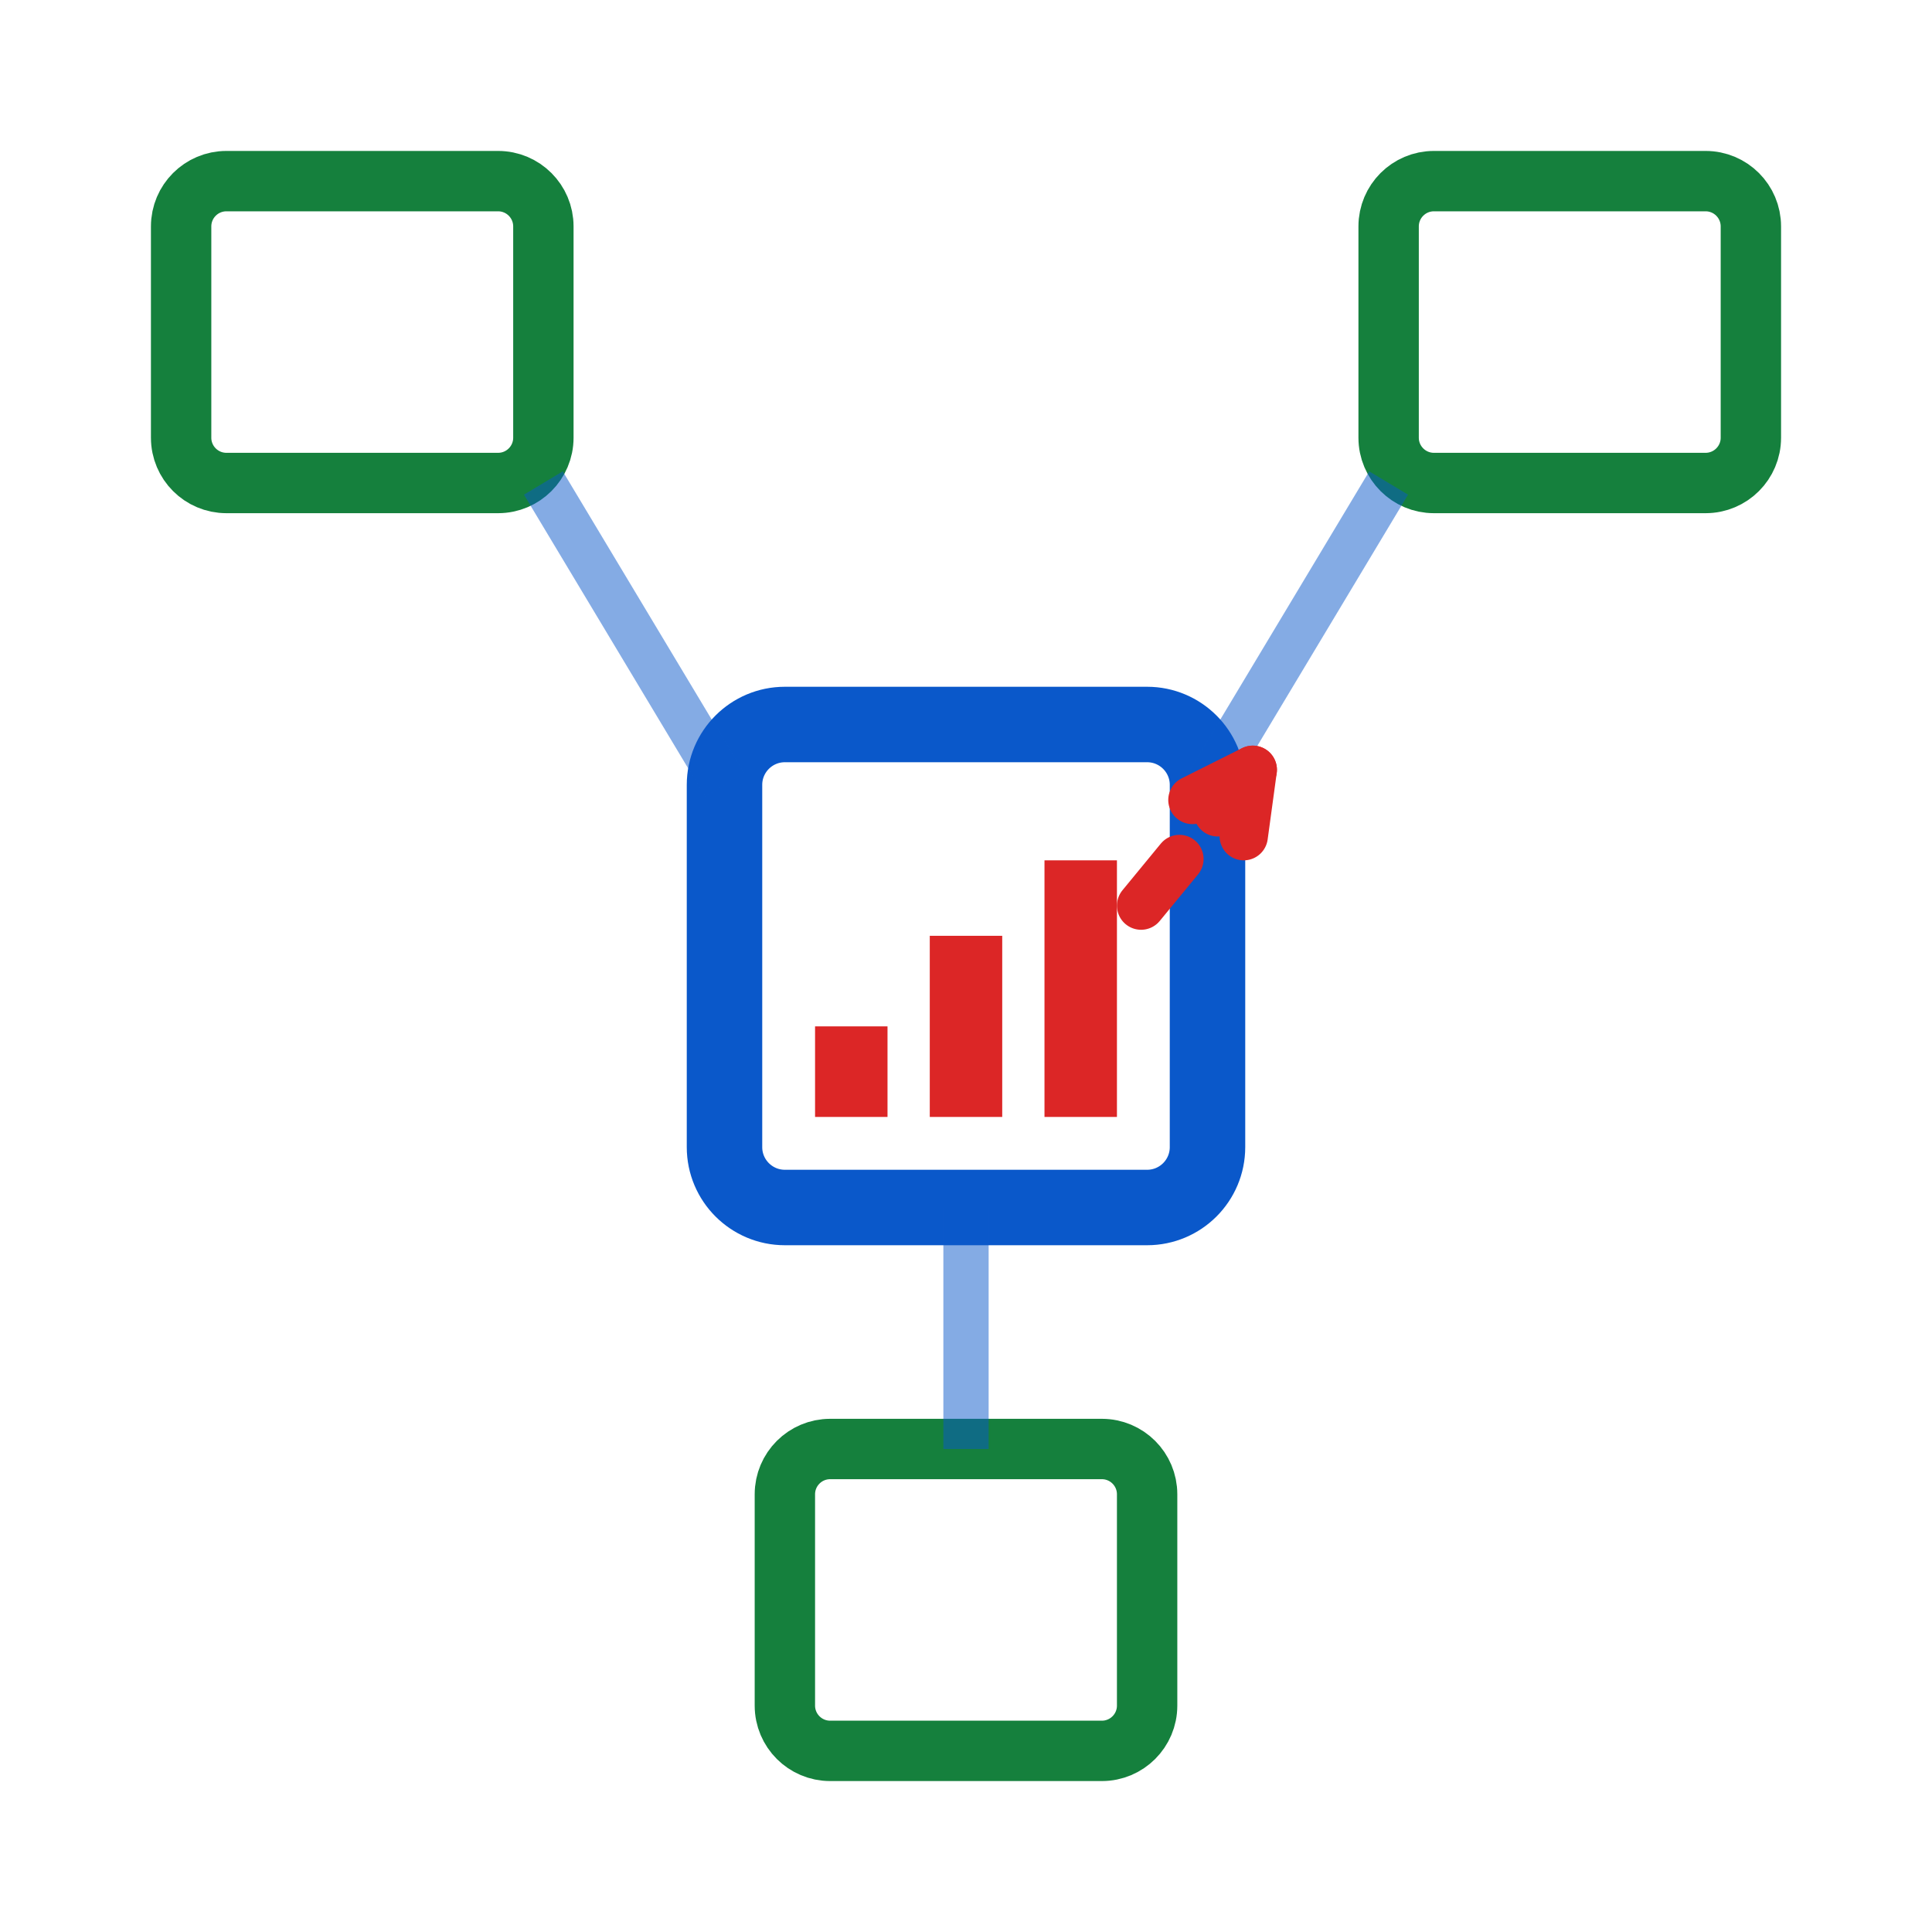
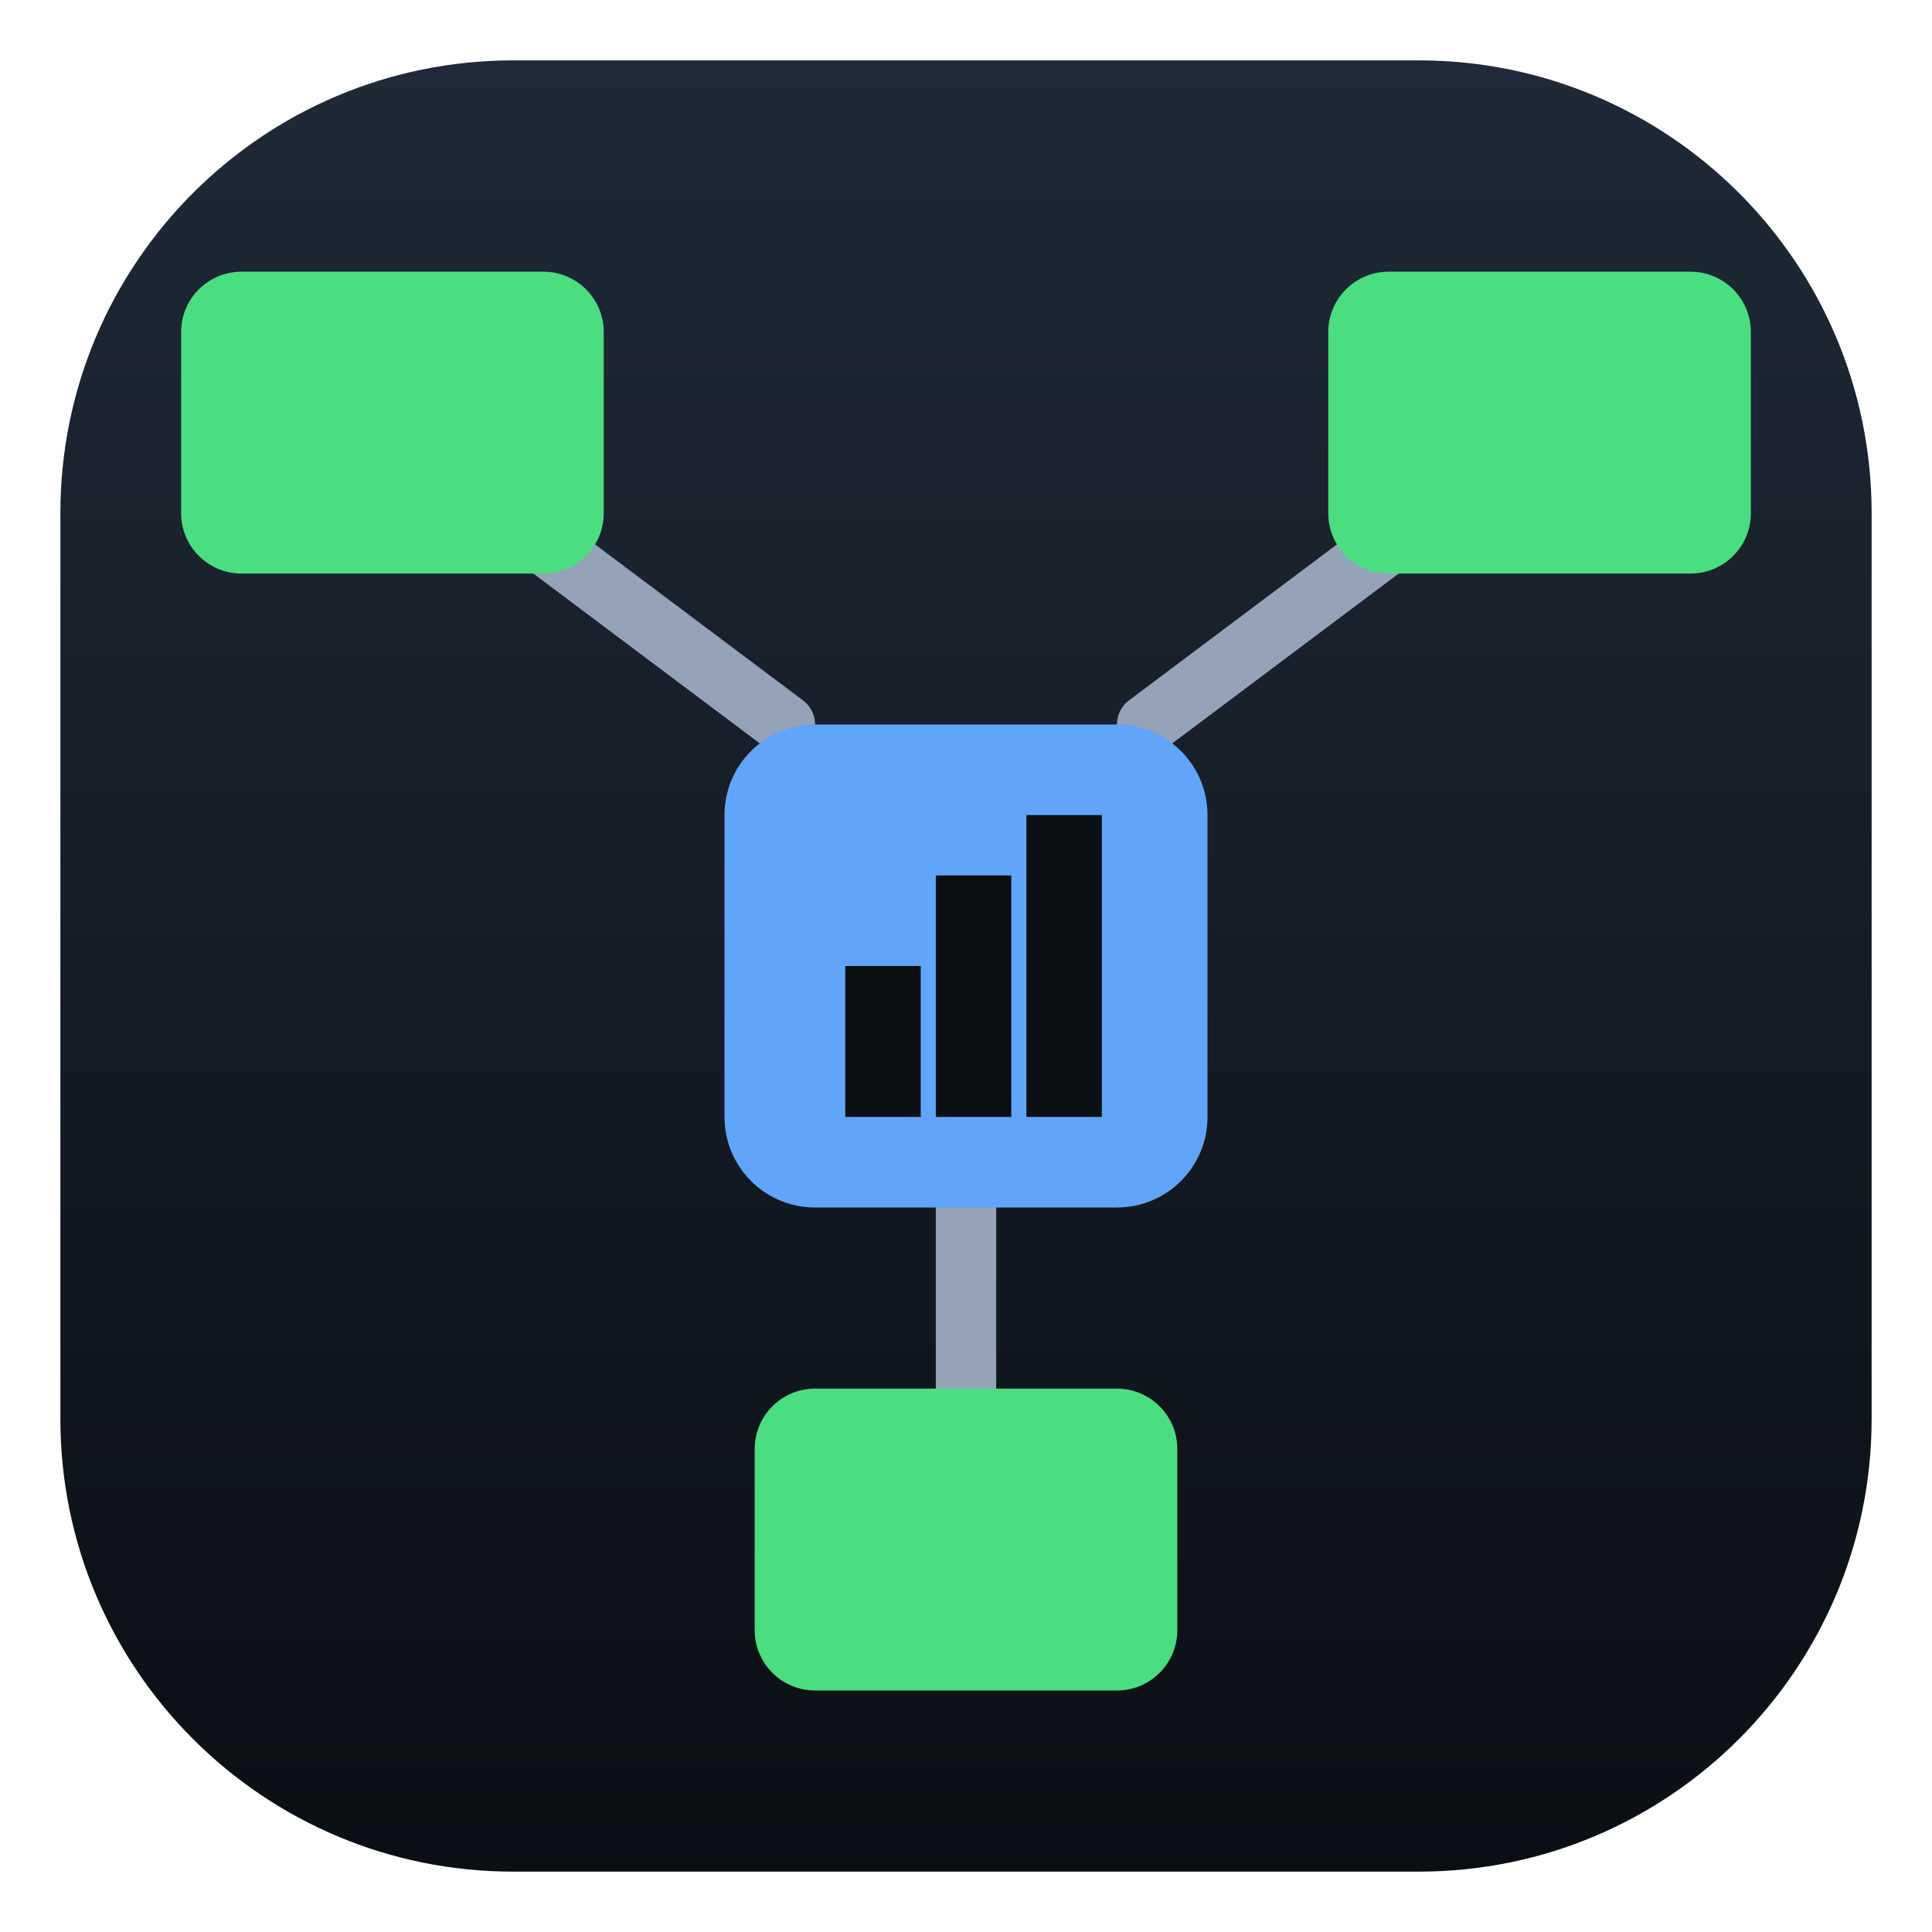
- <svg xmlns="http://www.w3.org/2000/svg" viewBox="0 0 64 64" width="64" height="64">
-   <rect x="24" y="24" width="16" height="16" rx="2" fill="none" stroke="#0a58ca" stroke-width="2.5" />
-   <rect x="6" y="6" width="12" height="10" rx="1.5" fill="none" stroke="#15803d" stroke-width="2" />
-   <rect x="46" y="6" width="12" height="10" rx="1.5" fill="none" stroke="#15803d" stroke-width="2" />
-   <rect x="26" y="48" width="12" height="10" rx="1.5" fill="none" stroke="#15803d" stroke-width="2" />
-   <line x1="24" y1="26" x2="18" y2="16" stroke="#0a58ca" stroke-width="1.5" opacity="0.5" />
-   <line x1="40" y1="26" x2="46" y2="16" stroke="#0a58ca" stroke-width="1.5" opacity="0.5" />
-   <line x1="32" y1="40" x2="32" y2="48" stroke="#0a58ca" stroke-width="1.5" opacity="0.5" />
-   <rect x="27" y="34" width="2.4" height="3" fill="#dc2626" />
-   <rect x="30.8" y="31" width="2.4" height="6" fill="#dc2626" />
-   <rect x="34.6" y="28.5" width="2.4" height="8.5" fill="#dc2626" />
-   <path d="M37.8 30 L41.5 25.5" stroke="#dc2626" stroke-width="1.6" stroke-dasharray="2 2" stroke-linecap="round" />
-   <path d="M39.5 26.5 L41.5 25.5 L41.2 27.7" fill="none" stroke="#dc2626" stroke-width="1.6" stroke-linecap="round" stroke-linejoin="round" />
+ <svg xmlns="http://www.w3.org/2000/svg" viewBox="0 0 64 64" width="128" height="128">
+   <defs>
+     <linearGradient id="tile" x1="0" y1="0" x2="0" y2="1">
+       <stop offset="0" stop-color="#1f2937" />
+       <stop offset="1" stop-color="#0b0f14" />
+     </linearGradient>
+   </defs>
+   <rect x="2" y="2" width="60" height="60" rx="15" fill="url(#tile)" />
+   <path d="M26 24 L18 18 M38 24 L46 18 M32 40 V46" stroke="#94a3b8" stroke-width="2" stroke-linecap="round" />
+   <rect x="6" y="9" width="14" height="10" rx="2" fill="#4ade80" />
+   <rect x="44" y="9" width="14" height="10" rx="2" fill="#4ade80" />
+   <rect x="25" y="46" width="14" height="10" rx="2" fill="#4ade80" />
+   <rect x="24" y="24" width="16" height="16" rx="3" fill="#60a5fa" />
+   <rect x="28" y="32" width="2.5" height="5" fill="#0b0f14" />
+   <rect x="31" y="29" width="2.5" height="8" fill="#0b0f14" />
+   <rect x="34" y="27" width="2.5" height="10" fill="#0b0f14" />
</svg>
